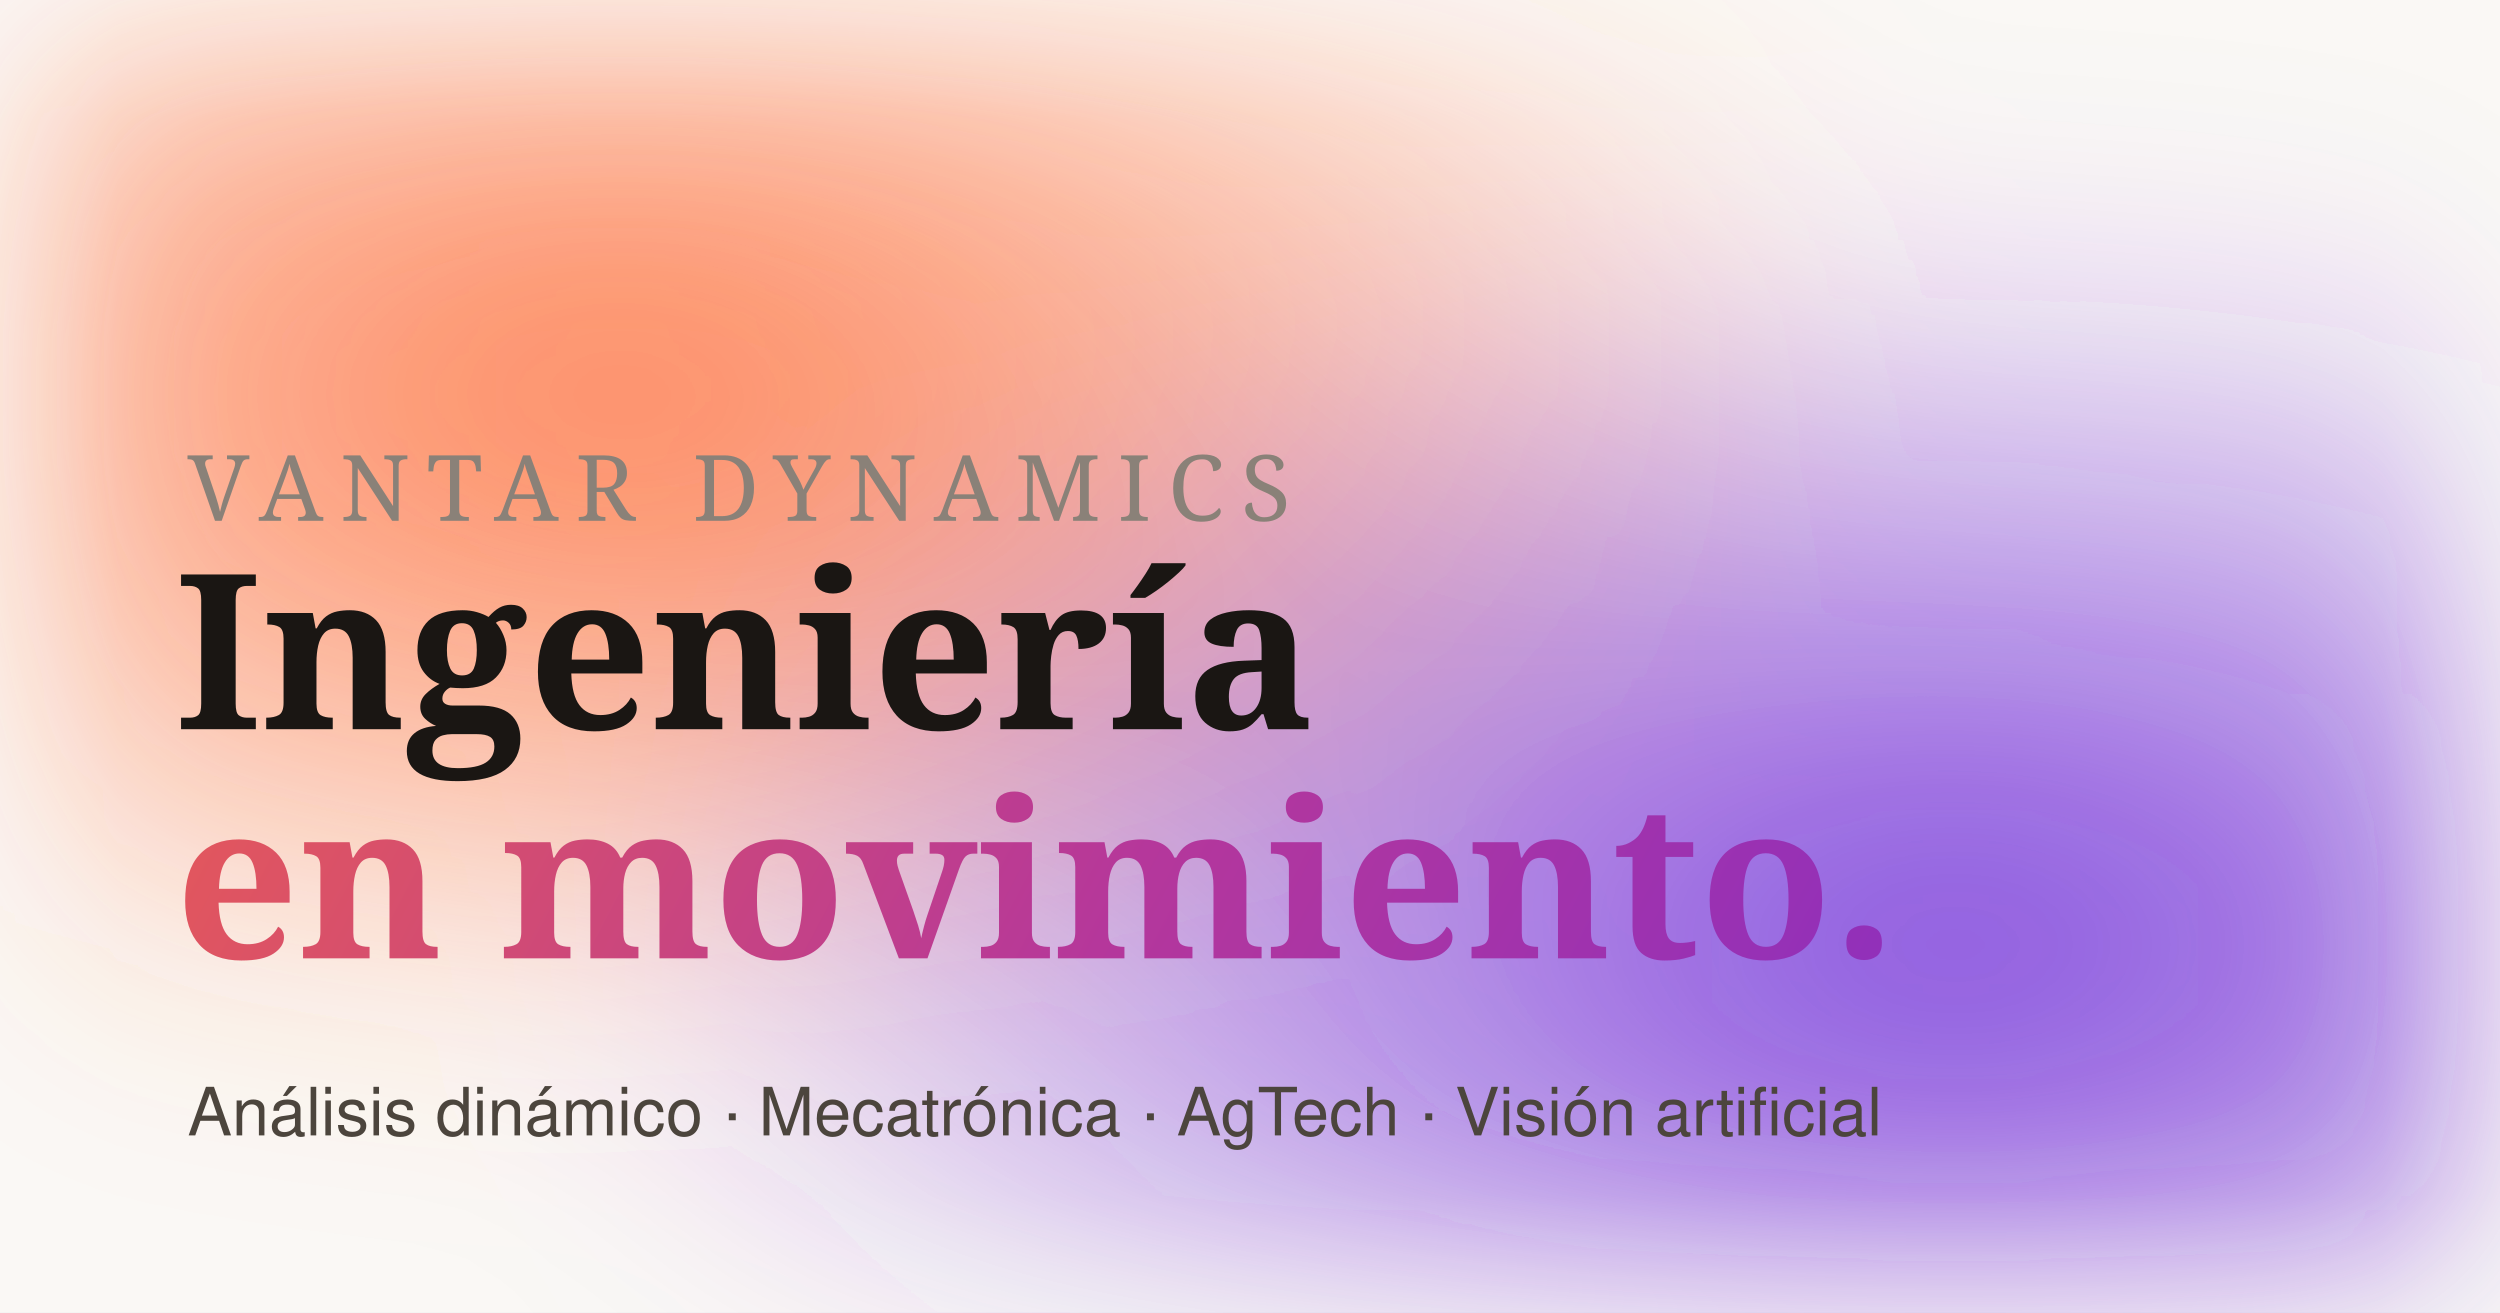
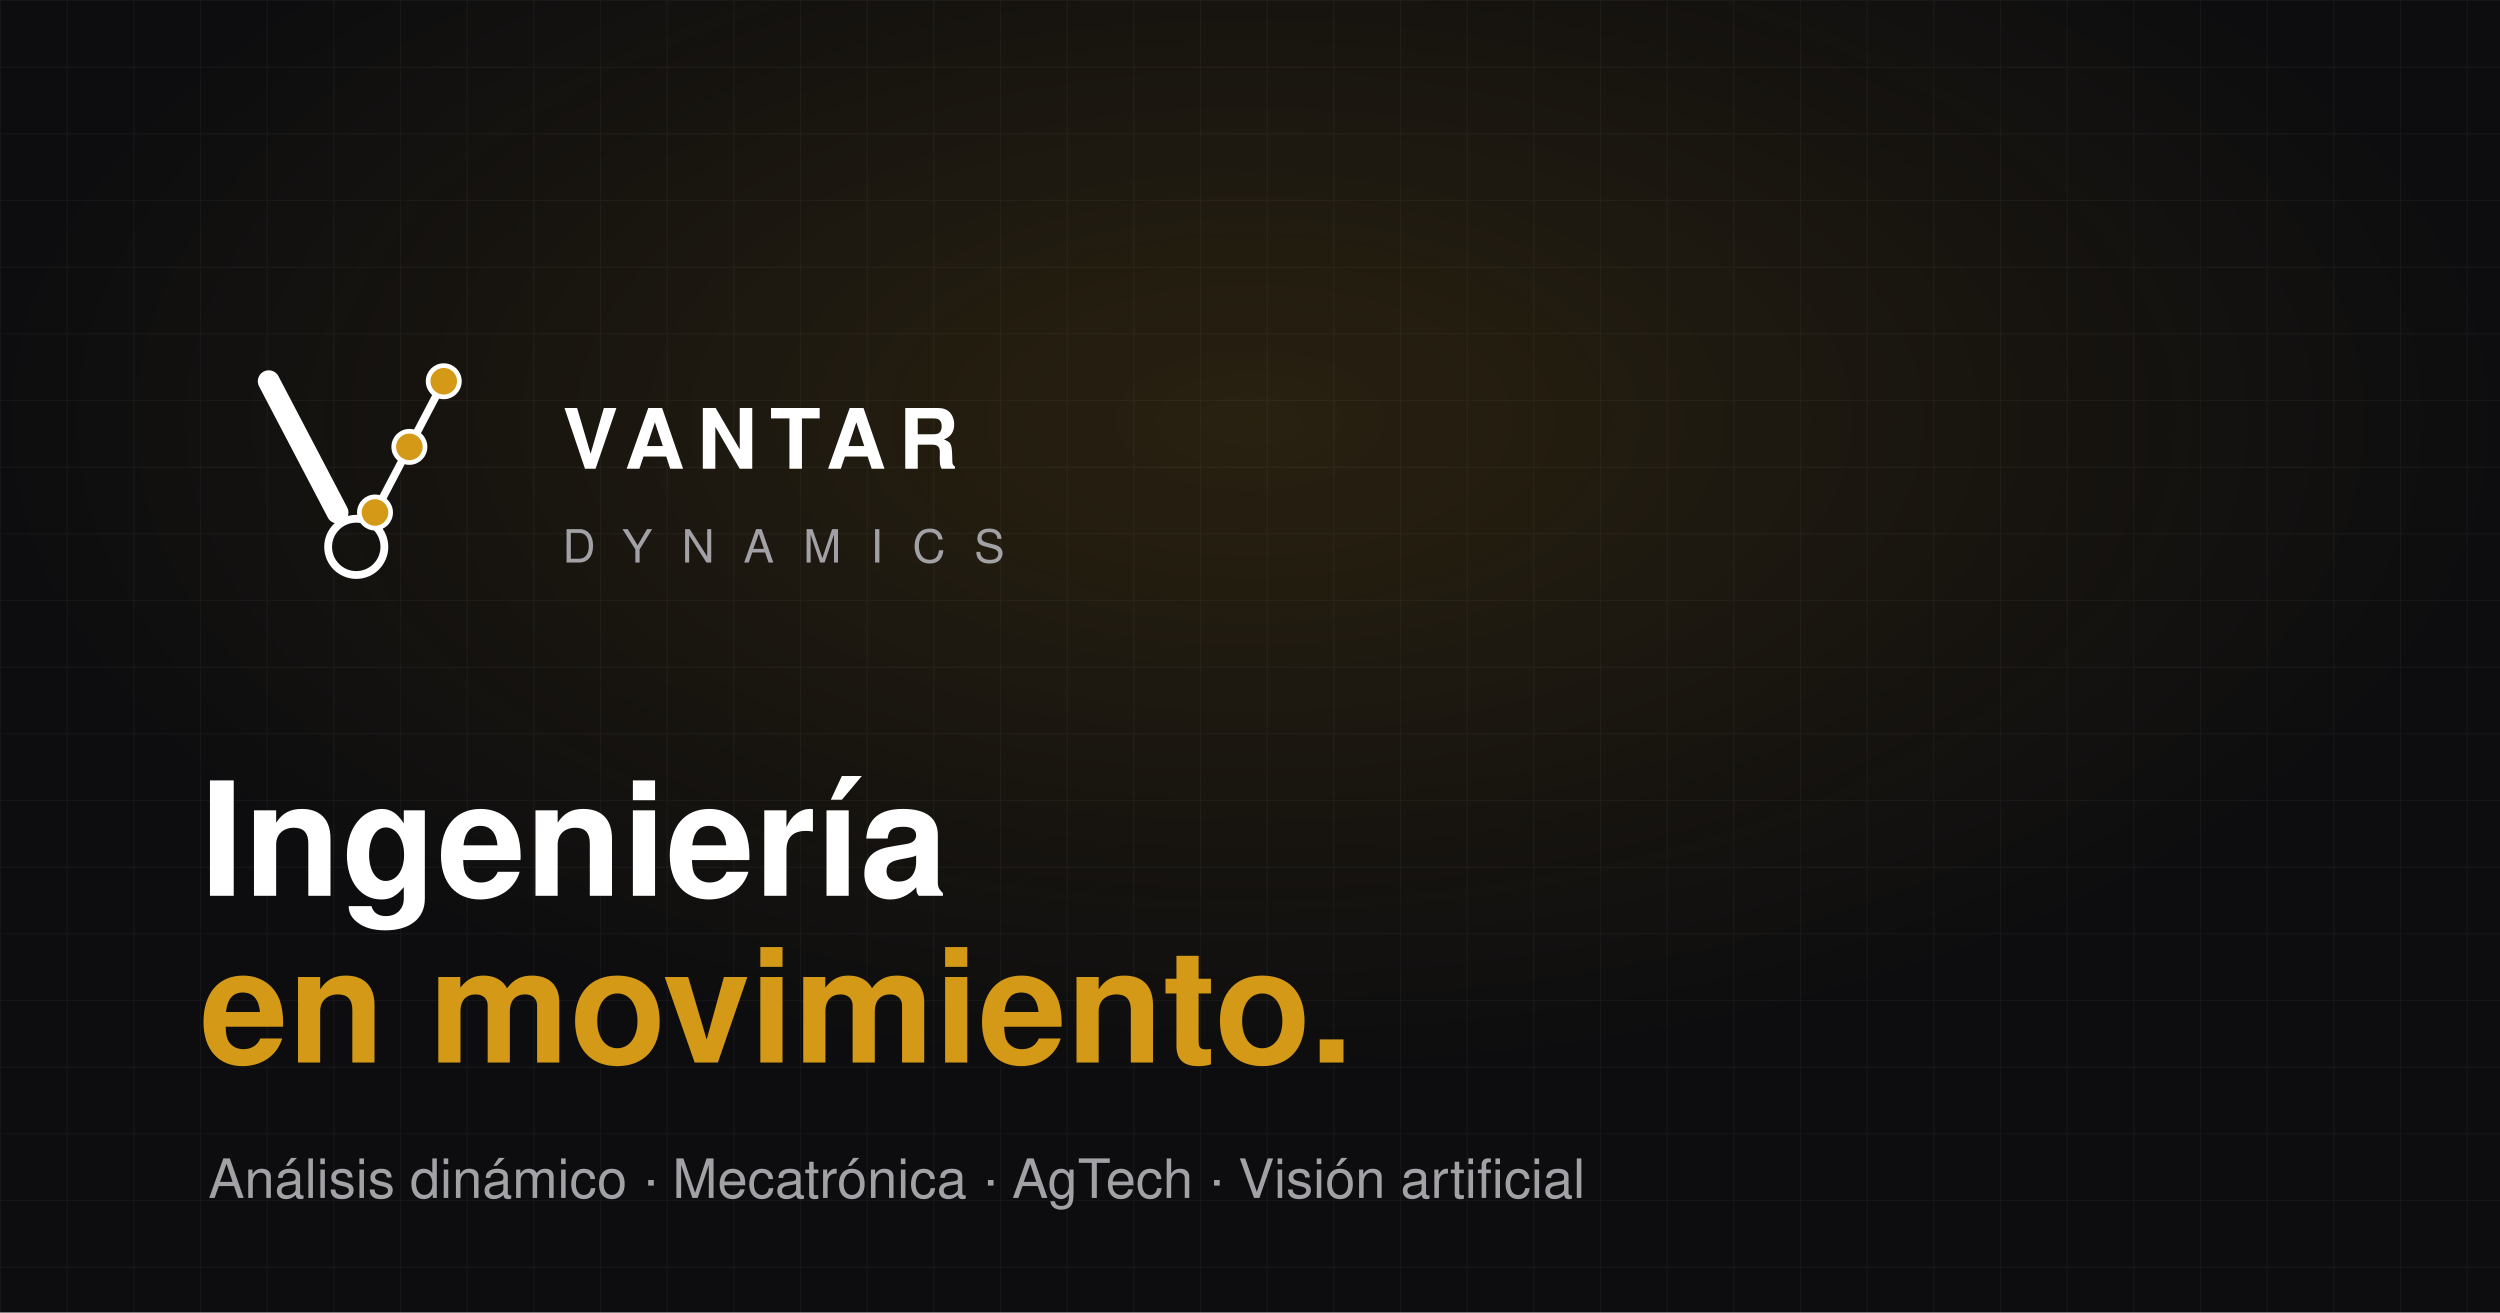
<svg xmlns="http://www.w3.org/2000/svg" viewBox="0 0 1200 630" width="1200" height="630">
  <defs>
-     <linearGradient id="t" x1="0" y1="0" x2="1200" y2="630" gradientUnits="userSpaceOnUse">
-       <stop offset="0" stop-color="#ff6b35" />
-       <stop offset="0.5" stop-color="#b5379b" />
-       <stop offset="1" stop-color="#6d28d9" />
-     </linearGradient>
-     <radialGradient id="m1" cx="0.25" cy="0.3" r="0.5">
-       <stop offset="0" stop-color="#ff6b35" stop-opacity="0.85" />
-       <stop offset="1" stop-color="#ff6b35" stop-opacity="0" />
+     <pattern id="og-grid" width="32" height="32" patternUnits="userSpaceOnUse">
+       <path d="M 32 0 L 0 0 0 32" fill="none" stroke="rgba(255,255,255,0.04)" stroke-width="1" />
+     </pattern>
+     <radialGradient id="og-glow" cx="0.5" cy="0.32" r="0.5">
+       <stop offset="0" stop-color="#D49A17" stop-opacity="0.14" />
+       <stop offset="1" stop-color="#D49A17" stop-opacity="0" />
    </radialGradient>
-     <radialGradient id="m2" cx="0.78" cy="0.72" r="0.55">
-       <stop offset="0" stop-color="#6d28d9" stop-opacity="0.85" />
-       <stop offset="1" stop-color="#6d28d9" stop-opacity="0" />
-     </radialGradient>
-     <filter id="b">
-       <feGaussianBlur stdDeviation="60" />
-     </filter>
  </defs>
-   <rect width="1200" height="630" fill="#faf8f5" />
-   <g filter="url(#b)">
-     <rect width="1200" height="630" fill="url(#m1)" />
-     <rect width="1200" height="630" fill="url(#m2)" />
+   <rect width="1200" height="630" fill="#0d0d0f" />
+   <rect width="1200" height="630" fill="url(#og-grid)" />
+   <rect width="1200" height="630" fill="url(#og-glow)" />
+   <g transform="translate(96, 150) scale(1.5)" stroke="#ffffff" fill="none">
+     <line x1="22" y1="22" x2="44" y2="64" stroke-width="7" stroke-linecap="round" />
+     <line x1="78" y1="22" x2="56" y2="64" stroke-width="2.5" />
+     <circle cx="50" cy="75" r="9" stroke-width="2.5" />
+     <circle cx="78" cy="22" r="5" fill="#D49A17" stroke-width="1.5" />
+     <circle cx="67" cy="43" r="5" fill="#D49A17" stroke-width="1.5" />
+     <circle cx="56" cy="64" r="5" fill="#D49A17" stroke-width="1.5" />
  </g>
-   <text x="90" y="250" font-family="Georgia, serif" font-size="44" fill="#8a8178" letter-spacing="8">VANTAR DYNAMICS</text>
-   <text x="84" y="350" font-family="Georgia, serif" font-size="104" font-weight="700" fill="#1a1613">Ingeniería</text>
-   <text x="84" y="460" font-family="Georgia, serif" font-size="104" font-weight="700" fill="url(#t)">en movimiento.</text>
-   <text x="90" y="545" font-family="Helvetica, Arial, sans-serif" font-size="32" fill="#4c453d">Análisis dinámico · Mecatrónica · AgTech · Visión artificial</text>
+   <text x="270" y="225" font-family="'Space Grotesk', Helvetica, Arial, sans-serif" font-size="40" font-weight="700" fill="#ffffff" letter-spacing="6">VANTAR</text>
+   <text x="270" y="270" font-family="'Space Grotesk', Helvetica, Arial, sans-serif" font-size="22" fill="#a1a1a6" letter-spacing="14">DYNAMICS</text>
+   <text x="96" y="430" font-family="'Space Grotesk', Helvetica, Arial, sans-serif" font-size="76" font-weight="700" fill="#ffffff">Ingeniería</text>
+   <text x="96" y="510" font-family="'Space Grotesk', Helvetica, Arial, sans-serif" font-size="76" font-weight="700" fill="#D49A17">en movimiento.</text>
+   <text x="100" y="575" font-family="'Space Grotesk', Helvetica, Arial, sans-serif" font-size="26" fill="#a1a1a6">Análisis dinámico · Mecatrónica · AgTech · Visión artificial</text>
</svg>
